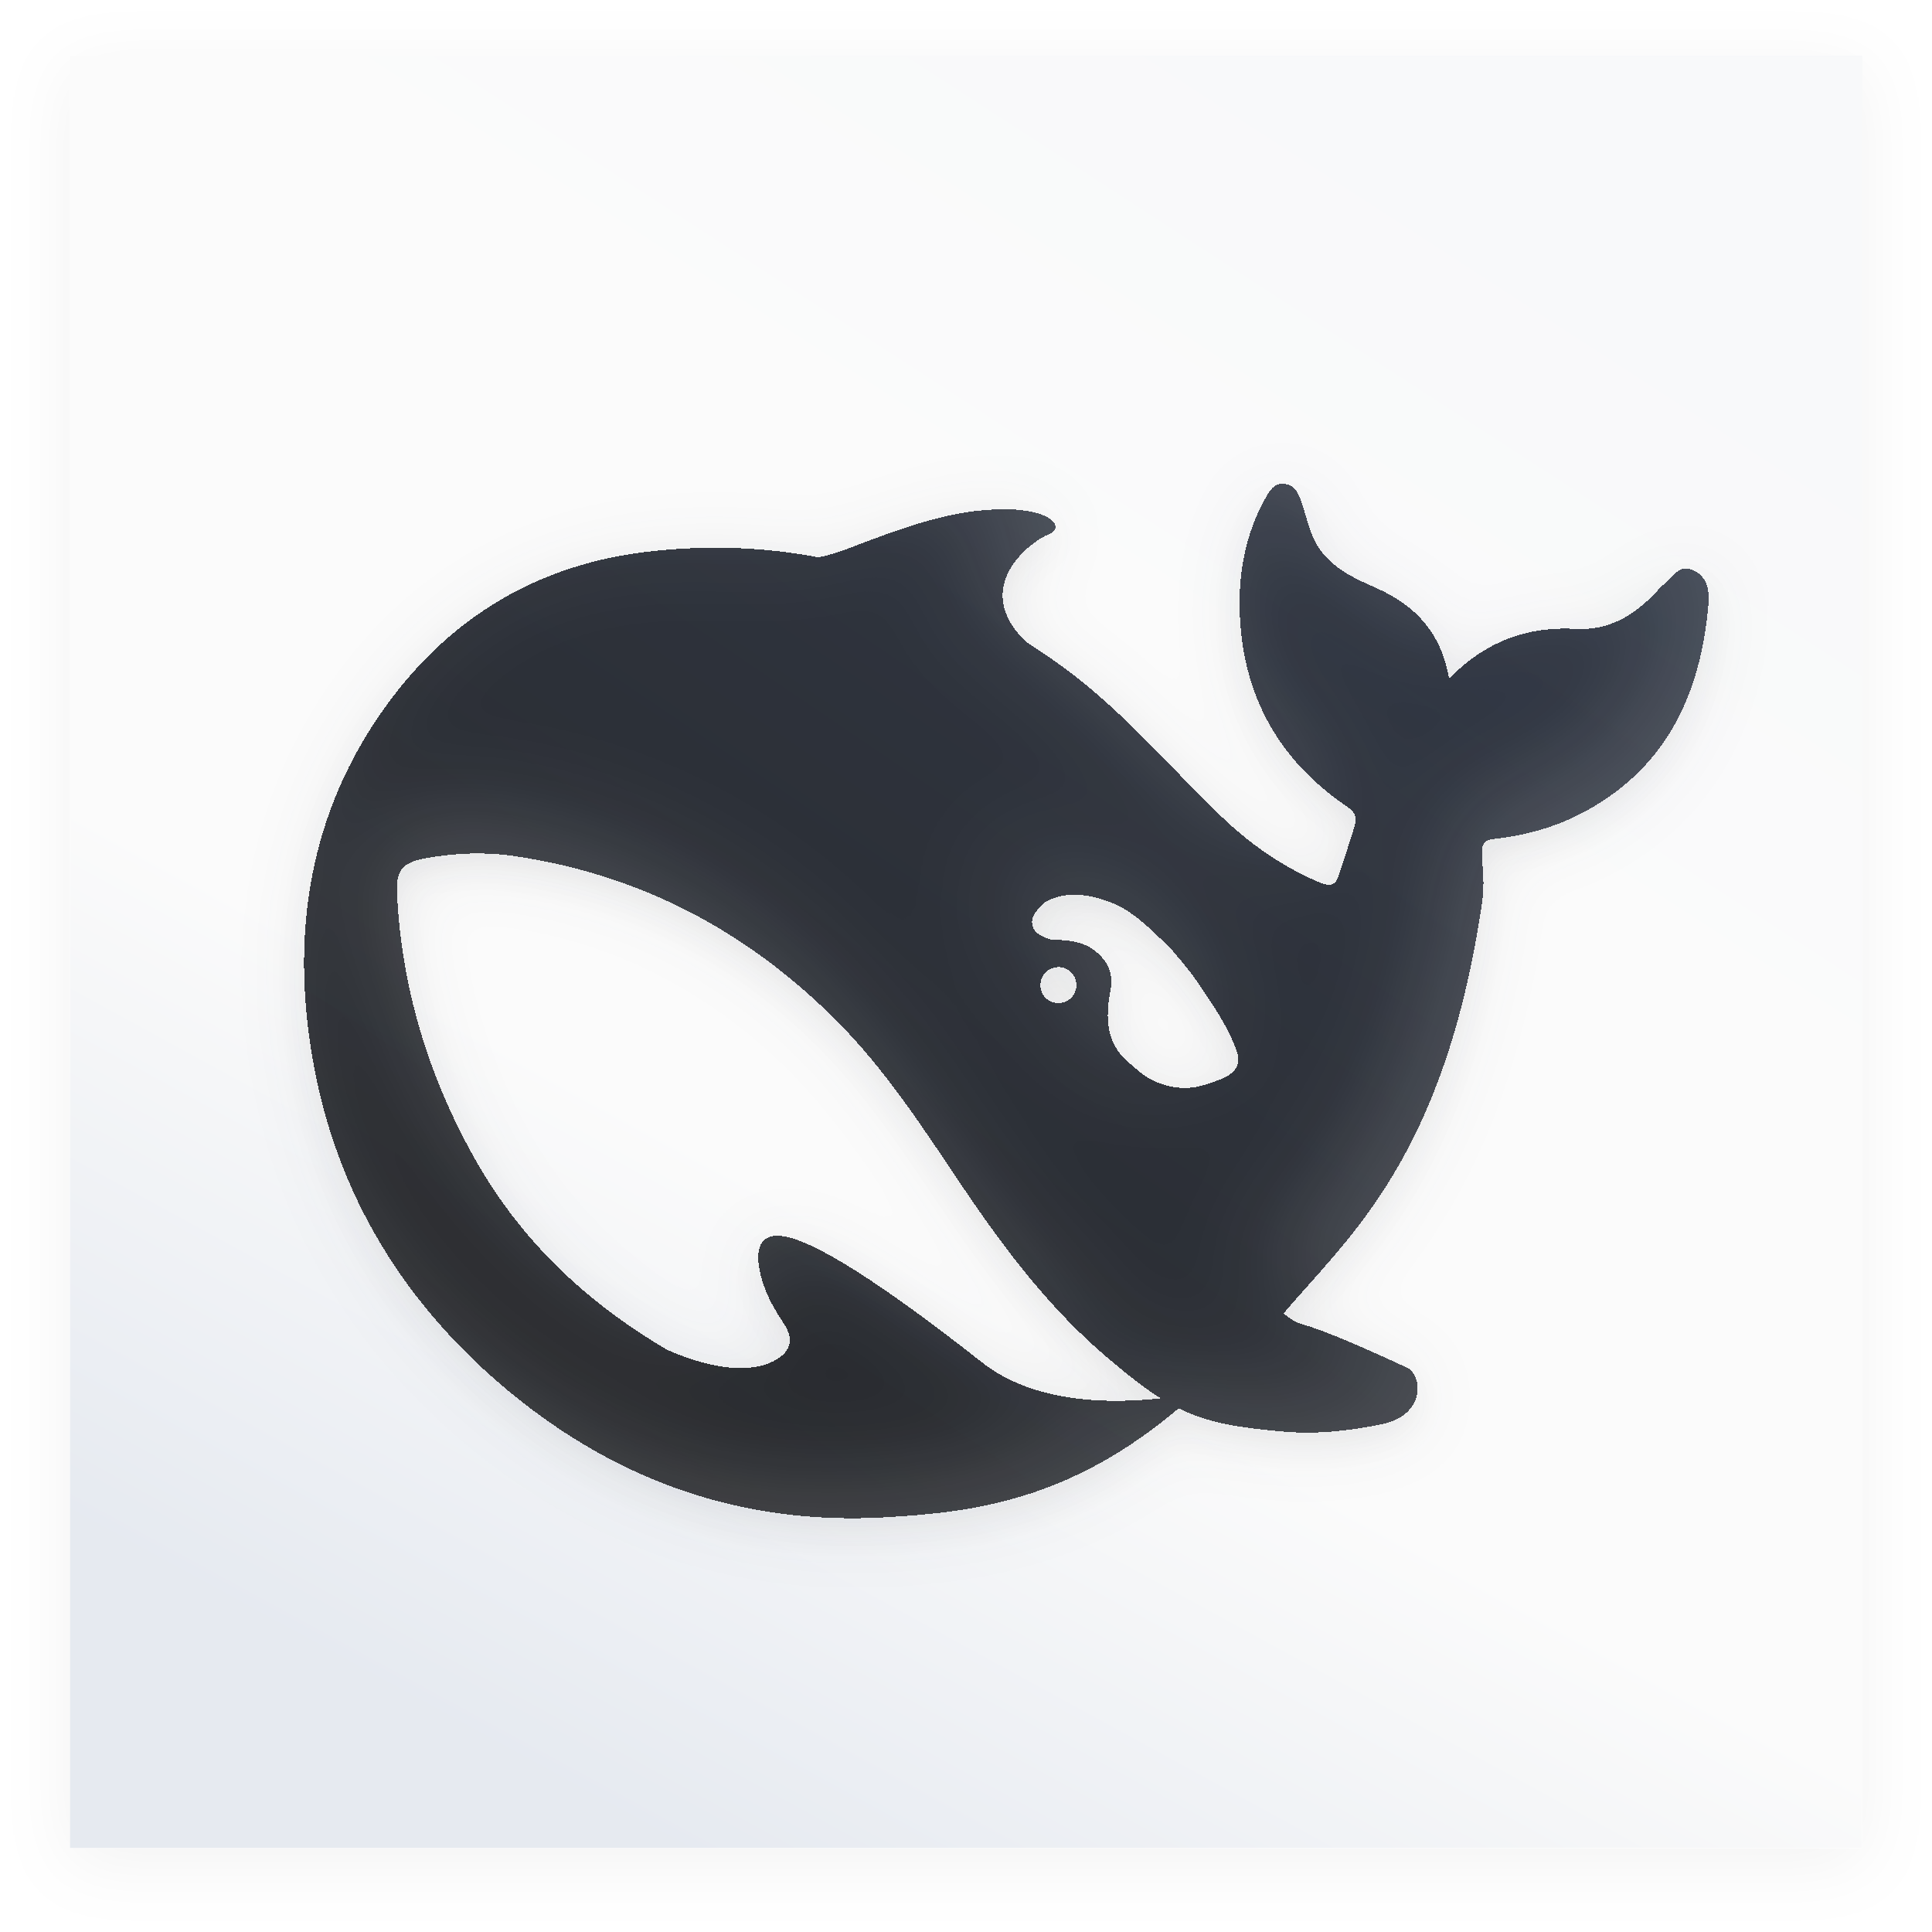
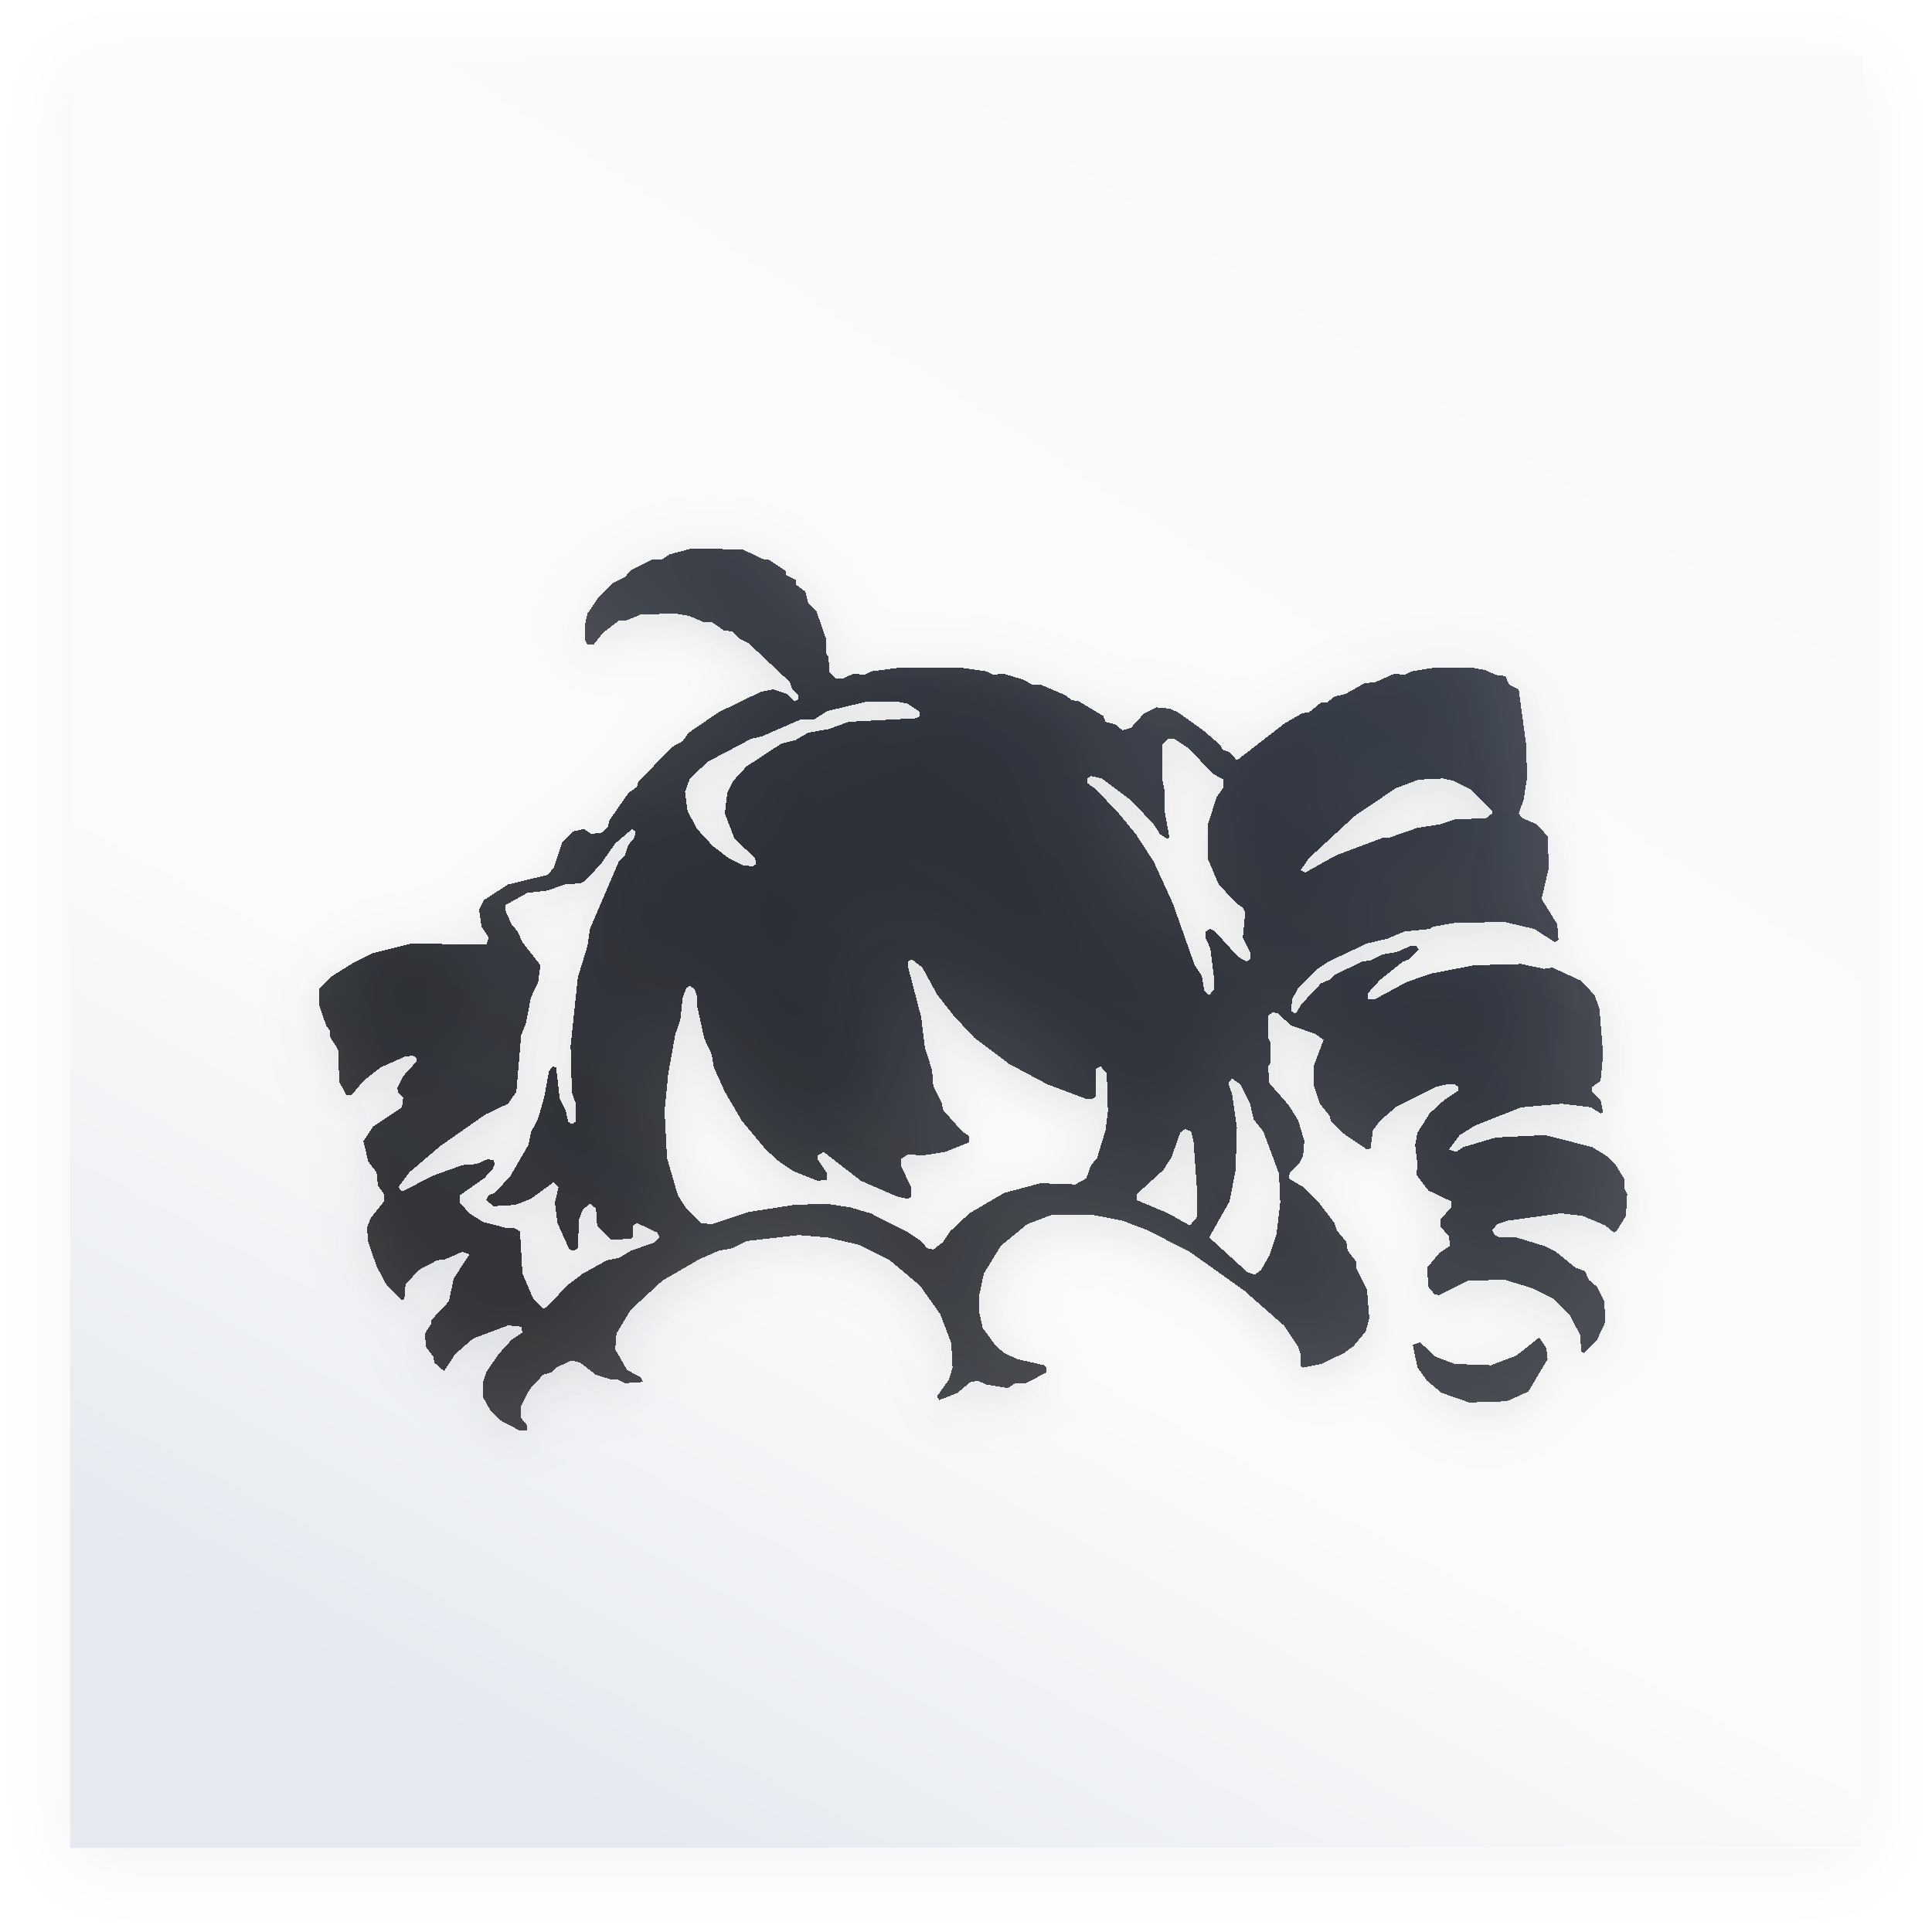
<svg xmlns="http://www.w3.org/2000/svg" width="1104" height="1104" viewBox="0 0 1104 1104" fill="none">
  <g filter="url(#filter0_d_1637_371)">
    <rect width="1024" height="1024" transform="translate(40 32)" fill="#FBFBFB" />
    <rect width="1024" height="1024" transform="translate(40 32)" fill="url(#paint0_linear_1637_371)" fill-opacity="0.4" />
    <rect width="1024" height="1024" transform="translate(40 32)" fill="url(#paint1_linear_1637_371)" fill-opacity="0.8" />
    <g filter="url(#filter1_ddi_1637_371)">
-       <path d="M968.002 326.025C959.5 321.85 955.842 329.804 950.865 333.835C949.162 335.143 947.722 336.834 946.283 338.393C933.859 351.673 919.336 360.407 900.376 359.363C872.649 357.804 848.963 366.525 828.035 387.759C823.586 361.583 808.812 345.951 786.313 335.936C774.536 330.729 762.64 325.51 754.401 314.186C748.645 306.112 747.074 297.127 744.195 288.274C742.36 282.936 740.538 277.465 734.385 276.554C727.718 275.51 725.103 281.112 722.476 285.803C712.006 304.95 707.952 326.039 708.349 347.405C709.26 395.463 729.54 433.742 769.823 460.962C774.404 464.094 775.579 467.212 774.14 471.771C771.394 481.153 768.119 490.257 765.241 499.639C763.406 505.624 760.66 506.933 754.256 504.329C732.154 495.08 713.049 481.417 696.175 464.874C667.524 437.138 641.633 406.536 609.325 382.566C601.733 376.964 594.154 371.758 586.298 366.802C553.33 334.773 590.616 308.464 599.251 305.333C608.282 302.082 602.393 290.877 573.214 291.009C544.048 291.141 517.364 300.906 483.353 313.935C478.389 315.891 473.147 317.318 467.786 318.494C436.917 312.64 404.873 311.332 371.377 315.111C308.332 322.141 257.975 351.964 220.953 402.876C176.471 464.081 166.014 533.624 178.835 606.153C192.302 682.594 231.291 745.887 291.194 795.372C353.328 846.68 424.876 871.813 506.498 866.99C556.076 864.122 611.279 857.489 673.532 804.74C689.23 812.55 705.708 815.681 733.052 818.02C754.111 819.976 774.391 816.976 790.076 813.726C814.674 808.519 812.971 785.726 804.072 781.564C731.995 747.962 747.826 761.638 733.435 750.565C770.06 707.198 825.263 662.139 846.85 516.156C848.553 504.567 847.114 497.273 846.85 487.892C846.718 482.157 848.025 479.95 854.574 479.303C872.623 477.215 890.156 472.273 906.238 463.42C952.938 437.892 971.765 395.965 976.215 345.7C976.875 338.01 976.083 330.069 967.976 326.039L968.002 326.025ZM561.067 778.432C491.222 723.477 457.343 705.374 443.347 706.154C430.263 706.933 432.626 721.918 435.505 731.682C438.515 741.315 442.436 747.962 447.929 756.418C451.718 762.021 454.346 770.345 444.14 776.609C421.641 790.549 382.533 771.918 380.698 771.006C335.174 744.182 297.109 708.757 270.293 660.316C244.389 613.698 229.35 563.685 226.868 510.302C226.208 497.406 230.01 492.847 242.831 490.508C259.704 487.376 277.106 486.729 293.98 489.2C365.264 499.625 425.959 531.523 476.844 582.052C505.878 610.831 527.861 645.213 550.491 678.815C574.561 714.492 600.452 748.49 633.42 776.358C645.066 786.122 654.348 793.548 663.247 799.019C636.431 802.018 591.698 802.666 561.08 778.445L561.067 778.432ZM594.55 562.905C594.55 557.171 599.132 552.625 604.888 552.625C606.195 552.625 607.371 552.876 608.414 553.273C609.853 553.801 611.16 554.581 612.203 555.744C614.038 557.567 615.081 560.17 615.081 562.905C615.081 568.64 610.5 573.185 604.743 573.185C598.987 573.185 594.537 568.627 594.537 562.905H594.55ZM698.539 616.301C691.871 619.037 685.19 621.375 678.787 621.64C668.845 622.155 657.992 618.125 652.103 613.17C642.953 605.479 636.404 601.185 633.658 587.773C632.483 582.039 633.13 573.185 634.186 568.111C636.536 557.171 633.922 550.141 626.212 543.759C619.927 538.553 611.952 537.112 603.185 537.112C599.911 537.112 596.914 535.685 594.682 534.509C591.025 532.686 588.015 528.127 590.893 522.525C591.804 520.701 596.254 516.275 597.297 515.495C609.206 508.716 622.937 510.936 635.625 516.01C647.403 520.833 656.288 529.686 669.109 542.186C682.193 557.289 684.543 561.465 692.003 572.789C697.892 581.642 703.252 590.759 706.909 601.185C709.128 607.699 706.249 613.038 698.539 616.288V616.301Z" fill="url(#paint2_linear_1637_371)" fill-opacity="0.9" shape-rendering="crispEdges" />
+       <path d="M884.34 776.65L883.68 770.43L879.55 764.26L866.50 774.61L852.01 780.12L831.36 779.41L820.35 775.28L811.43 767.01L807.24 768.39L809.99 781.44L815.50 789.04L823.76 795.93L839.62 801.43L860.99 800.72L873.33 795.21ZM182.17 565.34L182.17 573.60L186.35 585.94L188.39 588.69L188.39 592.16L193.18 599.70L193.90 618.32L198.03 625.92L200.78 625.92L207.67 617.66L217.30 610.06L231.07 603.89L235.92 603.17L237.96 604.55L237.96 606.64L230.41 614.90L226.94 621.73L227.66 624.49L230.41 627.24L229.70 632.75L213.17 643.76L207.67 652.02L210.42 663.75L215.21 669.98L215.93 677.52L219.40 682.31L219.40 686.50L211.80 696.08L209.70 701.59L210.42 709.85L215.21 723.62L220.72 733.97L229.70 742.89L231.07 742.23L231.73 733.97L239.33 725.71L249.69 720.20L254.48 719.54L264.12 715.36L268.25 716.79L259.27 730.56L256.52 743.61L246.22 754.62L246.22 756.66L242.75 762.17L243.46 769.77L247.59 775.28L248.26 778.69L253.76 783.54L259.99 773.90L270.28 764.92L290.28 757.38L297.82 758.09L298.54 761.51L292.31 765.64L284.77 773.90L277.88 784.20L275.79 790.42L275.79 797.97L279.98 805.57L286.14 811.73L296.50 817.24L301.29 817.24L301.29 814.49L297.82 810.41L297.82 803.47L302.67 793.89L310.27 785.63L315.06 784.20L317.81 781.44L326.79 777.37L331.58 778.69L340.56 785.63L349.48 788.38L352.89 788.38L357.08 790.42L367.38 789.70L366.00 786.95L358.40 782.88L351.57 771.14L352.23 762.17L360.49 748.40L378.39 731.88L399.70 719.54L410.72 714.70L418.32 713.32L426.58 709.19L456.21 705.77L472.73 707.10L490.57 711.28L508.53 720.20L525.71 734.63L537.39 751.15L543.61 767.68L544.32 781.44L542.23 788.38L535.35 797.97L536.72 800.06L547.08 795.93L554.62 789.70L558.75 789.04L563.60 791.14L575.94 793.17L580.12 790.42L586.29 790.42L597.97 784.20L597.97 781.44L596.64 780.12L581.44 776.65L573.90 773.18L569.11 769.11L561.51 758.75L559.41 749.12L559.41 740.86L562.17 727.80L571.86 711.94L586.95 699.55L601.43 694.04L623.46 694.04L641.36 697.51L655.79 703.02L679.91 715.36L710.86 737.39L733.61 757.38L741.87 769.77L743.25 773.90L743.25 780.78L744.62 781.44L754.92 779.41L768.03 773.18L773.54 769.11L780.42 760.85L782.46 753.25L781.14 736.72L774.91 724.33L774.91 720.86L770.12 714.70L769.41 709.85L763.90 703.02L762.52 698.83L753.60 687.16L744.62 678.24L736.36 673.39L737.08 669.98L742.59 664.47L744.62 660.28L745.34 652.02L741.87 640.35L736.36 631.43L725.35 618.98L724.63 609.40L726.06 607.30L726.06 595.63L724.63 592.88L724.63 580.43L727.39 578.39L730.14 579.11L737.74 585.94L751.51 590.78L756.35 594.20L750.85 608.68L750.85 620.41L754.26 630.71L759.77 637.59L760.43 640.35L768.03 647.95L781.14 656.87L783.17 656.21L784.55 645.86L788.68 640.35L798.32 632.09L820.35 621.07L826.52 619.70L831.36 619.70L833.46 621.07L833.46 623.17L825.19 628.67L816.93 636.22L809.99 647.23L808.67 654.12L809.99 665.79L809.33 671.30L816.22 680.28L829.27 686.50L829.27 689.91L823.10 696.80L823.10 700.93L827.95 706.43L828.61 711.94L822.44 716.07L815.50 724.33L816.22 735.35L819.69 739.48L822.44 740.14L838.96 731.88L859.56 731.22L875.42 736.06L887.81 742.23L896.79 751.15L902.96 762.88L903.62 772.52L905.05 773.18L912.59 765.64L917.39 755.34L916.72 743.61L912.59 735.35L907.80 731.22L905.71 726.37L900.20 724.33L889.19 715.36L882.30 711.94L866.50 707.10L856.81 707.10L854.05 705.77L852.73 703.02L855.48 699.55L861.65 697.51L891.94 693.33L904.33 694.76L917.39 700.27L922.23 704.34L923.61 703.68L929.12 694.76L929.83 682.31L928.40 679.56L928.40 674.05L922.89 665.13L918.82 661.00L909.84 655.49L883.02 648.61L854.77 649.99L836.21 655.49L832.02 658.25L827.95 656.87L834.12 648.61L843.04 643.10L869.25 632.75L892.60 630.71L909.12 632.75L914.63 636.22L916.06 635.50L914.63 628.67L909.84 623.83L909.84 621.07L914.63 617.66L916.06 602.46L913.97 576.35L911.22 568.75L903.62 560.49L887.10 552.89L882.30 553.61L869.25 550.86L842.38 551.57L817.59 556.36L803.83 561.15L785.93 570.85L781.80 570.85L781.80 567.38L788.68 559.83L801.73 549.48L805.20 548.10L810.71 542.59L809.33 540.56L805.92 540.56L798.32 543.97L790.06 545.35L783.17 548.82L778.38 549.48L762.52 557.08L759.77 559.83L754.92 561.87L743.25 574.26L741.15 578.39L739.83 579.11L737.74 577.68L738.40 570.85L741.87 564.62L752.88 553.61L759.11 549.48L781.14 539.12L792.81 536.37L802.45 532.30L816.93 530.86L818.97 529.54L830.70 527.45L859.56 526.79L876.80 530.86L888.53 538.46L890.57 537.09L889.85 528.11L880.93 513.68L885.06 495.78L884.34 477.88L878.17 471.00L869.91 467.53L867.82 464.78L870.57 457.23L872.67 444.18L872.01 424.90L867.82 393.90L862.31 391.14L860.28 386.35L854.77 385.64L848.54 382.88L841.00 381.51L819.69 381.51L806.58 383.60L802.45 385.64L796.94 384.92L785.93 389.77L779.70 390.43L768.69 396.65L762.52 398.03L758.39 401.44L754.92 401.44L748.09 406.95L743.91 407.67L734.32 413.17L706.79 434.49L702.60 429.70L698.53 428.32L697.10 425.57L687.51 417.30L673.03 406.95L668.24 404.91L660.64 404.20L653.75 407.67L646.21 415.93L641.36 417.30L637.23 413.89L631.72 412.46L630.35 409.04L616.58 400.78L612.45 400.12L608.98 397.37L594.55 391.14L589.70 391.14L584.91 388.39L573.18 384.92L567.68 385.64L563.60 383.60L549.12 381.51L514.03 381.51L498.17 383.60L494.04 385.64L487.82 384.92L481.65 387.68L477.52 387.68L474.05 384.26L473.39 375.34L472.01 373.25L472.01 364.99L466.51 349.12L461.72 344.33L460.28 338.11L454.78 334.03L454.78 331.28L449.27 328.53L449.27 326.43L438.97 319.55L436.22 319.55L424.49 314.04L395.63 313.33L382.52 316.80L378.39 319.55L372.88 319.55L360.49 325.77L357.08 329.85L350.14 333.32L341.88 341.58L335.71 350.56L334.33 356.72L334.33 365.65L335.71 368.40L339.12 368.40L344.63 361.57L353.61 354.63L357.74 354.63L366.00 351.22L385.28 350.56L393.54 351.88L401.80 355.35L406.64 355.35L413.47 360.14L418.32 360.86L422.45 364.99L427.96 367.74L451.36 389.77L452.74 393.90L456.21 397.37L456.21 399.41L454.12 400.78L449.99 396.65L441.72 393.90L434.84 395.28L410.72 406.95L393.54 418.68L390.12 423.47L383.90 426.94L364.62 446.93L363.91 449.69L359.12 453.10L348.10 468.96L347.39 472.38L343.97 475.79L337.80 476.51L333.62 473.75L327.45 475.13L321.28 481.30L316.43 495.78L313.02 499.91L290.28 505.42L276.51 514.34L273.75 519.85L275.13 529.54L279.26 535.71L277.88 539.84L235.20 539.12L213.17 544.63L200.78 550.86L189.77 557.74ZM677.16 645.19L680.57 646.52L682.01 652.02L684.04 680.28L684.04 695.42L679.91 700.27L667.52 693.33L649.62 685.78L649.62 682.31L664.77 668.54L669.56 661.00L674.41 647.23ZM704.03 616.23L708.83 619.70L714.33 630.71L716.37 639.69L721.88 646.52L730.86 670.64L731.57 687.16L729.48 705.06L725.35 717.45L720.56 725.71L717.09 728.46L712.96 727.09L690.93 707.10L702.60 686.50L706.07 668.54L706.79 644.48L704.03 625.20L701.94 618.98ZM632.44 613.47L633.10 634.84L631.72 645.86L626.93 661.72L623.46 665.79L620.71 673.39L614.49 676.81L594.55 676.14L573.90 681.65L553.91 693.33L542.89 703.68L538.82 709.85L533.31 714.03L529.84 713.32L526.37 709.19L518.11 703.68L497.51 693.33L485.78 689.91L472.01 687.82L453.46 688.54L427.24 692.67L406.64 699.55L400.42 698.83L392.16 690.57L387.37 683.03L381.14 661.72L379.77 634.84L381.86 613.47L385.94 590.78L388.69 583.18L390.12 570.13L392.16 564.62L394.20 563.25L396.95 565.34L398.38 569.41L398.38 574.92L402.46 593.54L406.64 602.46L407.97 610.06L414.19 623.83L423.83 640.35L437.59 656.87L445.19 663.75L453.46 669.26L467.22 674.77L472.73 674.05L472.73 670.64L467.22 662.38L467.22 660.28L470.64 658.25L492.01 674.77L512.60 683.74L518.83 685.07L520.86 683.74L520.86 678.90L514.70 665.79L514.70 662.38L518.83 659.62L527.09 660.28L540.14 658.25L553.91 652.74L553.91 649.27L549.83 646.52L538.82 634.18L538.10 629.99L533.31 620.41L532.59 611.43L528.46 598.38L526.37 581.14L518.83 552.23L518.83 549.48L520.86 548.10L527.09 552.89L535.35 568.09L544.99 580.43L556.66 592.88L576.65 607.97L598.68 619.70L620.71 627.96L624.18 627.96L626.22 626.58L626.22 610.72L628.97 609.40ZM361.15 473.75L363.25 475.13L362.59 478.54L359.12 482.73L357.08 488.90L353.61 492.31L337.09 530.86L335.71 540.56L330.20 558.40L326.07 597.67L326.79 624.49L328.83 629.99L328.83 641.01L326.79 642.44L324.70 641.01L323.32 634.84L319.85 627.96L317.81 610.06L315.77 609.40L313.68 612.15L310.93 627.24L307.51 638.97L303.33 647.23L302.01 654.12L291.65 672.01L282.73 681.65L279.26 683.03L277.88 685.78L282.01 689.25L294.41 688.54L303.33 685.07L316.43 675.48L319.19 678.24L317.10 687.16L318.53 698.83L325.36 714.03L328.11 714.70L330.20 713.32L330.86 696.80L332.96 691.29L337.09 687.82L340.56 690.57L341.22 700.27L349.48 708.53L360.49 707.81L361.87 706.43L361.87 700.27L363.91 698.83L375.64 704.34L377.01 707.10L374.26 709.85L360.49 714.70L353.61 718.83L346.72 720.20L332.96 727.80L324.03 734.63L312.30 747.08L310.27 747.74L304.76 742.23L298.54 727.80L297.16 703.68L293.74 701.59L288.90 701.59L275.79 698.17L268.25 693.33L262.74 687.16L262.74 683.03L276.51 673.39L281.30 668.54L282.73 665.13L282.01 663.04L278.54 662.38L272.38 665.13L264.12 665.79L246.93 672.01L229.70 680.99L227.66 678.24L233.83 669.98L251.72 654.78L277.22 636.93L290.28 630.71L295.07 623.83L297.82 591.44L300.57 584.61L303.33 570.13L307.51 561.15L308.83 551.57L298.54 538.46L295.78 532.30L292.31 528.11L288.90 520.57L288.90 517.10L301.29 510.27L313.02 508.83L322.60 505.42L331.58 504.76L334.33 503.33L343.31 493.74L351.57 482.01ZM852.73 463.46L852.73 464.78L849.26 467.53L831.36 468.25L823.10 471.00L809.99 473.04L794.19 478.54L790.72 478.54L763.18 488.90L746.00 498.54L743.25 497.16L748.09 490.28L774.20 466.21L797.66 450.35L810.71 445.50L824.48 444.84L830.70 446.22L840.28 451.01ZM667.52 422.15L670.99 422.15L679.25 427.66L693.02 442.09L699.19 445.50L699.19 449.69L695.06 455.86L690.27 471.00L690.27 490.99L696.43 505.42L706.79 516.43L710.20 518.53L711.58 521.28L710.20 535.71L714.33 543.97L714.33 548.10L712.30 549.48L707.45 546.72L694.34 532.30L691.59 530.86L688.83 532.30L688.83 535.71L691.59 541.88L693.68 558.40L693.68 565.34L690.93 568.75L688.17 566.00L686.80 557.74L682.67 551.57L670.28 516.43L659.26 492.31L648.96 476.51L639.27 464.78L626.22 451.01L621.43 447.59L621.43 444.84L623.46 443.46L629.69 444.84L646.21 457.23L659.26 471.00L662.73 476.51L666.81 479.26L668.24 478.54L665.48 463.46L665.48 451.72L664.05 444.84L664.05 425.57ZM525.71 406.95L525.71 409.04L523.62 410.42L485.07 412.46L473.39 416.64L461.72 418.68L454.78 422.81L446.52 424.90L426.58 437.96L418.98 446.22L415.57 453.10L414.19 464.78L419.70 479.26L431.43 490.28L432.09 493.74L429.99 495.07L424.49 494.41L416.23 490.28L407.30 483.39L398.38 473.75L392.88 463.46L391.44 452.44L394.20 444.84L404.55 435.20L429.33 422.15L435.50 420.72L457.53 411.14L465.13 411.14L472.73 406.29L496.08 400.78L511.94 400.78L518.83 402.16Z" fill-rule="evenodd" fill="url(#paint2_linear_1637_371)" fill-opacity="0.9" shape-rendering="crispEdges" />
    </g>
  </g>
  <defs>
    <filter id="filter0_d_1637_371" x="-8" y="-16" width="1120" height="1120" filterUnits="userSpaceOnUse" color-interpolation-filters="sRGB">
      <feFlood flood-opacity="0" result="BackgroundImageFix" />
      <feColorMatrix in="SourceAlpha" type="matrix" values="0 0 0 0 0 0 0 0 0 0 0 0 0 0 0 0 0 0 127 0" result="hardAlpha" />
      <feOffset dy="8" />
      <feGaussianBlur stdDeviation="20" />
      <feComposite in2="hardAlpha" operator="out" />
      <feColorMatrix type="matrix" values="0 0 0 0 0 0 0 0 0 0 0 0 0 0 0 0 0 0 0.05 0" />
      <feBlend mode="normal" in2="BackgroundImageFix" result="effect1_dropShadow_1637_371" />
      <feBlend mode="normal" in="BackgroundImageFix" in2="effect1_dropShadow_1637_371" result="BackgroundImageFix" />
      <feBlend mode="normal" in="SourceGraphic" in2="BackgroundImageFix" result="shape" />
    </filter>
    <filter id="filter1_ddi_1637_371" x="133.744" y="240.427" width="882.652" height="671.147" filterUnits="userSpaceOnUse" color-interpolation-filters="sRGB">
      <feFlood flood-opacity="0" result="BackgroundImageFix" />
      <feColorMatrix in="SourceAlpha" type="matrix" values="0 0 0 0 0 0 0 0 0 0 0 0 0 0 0 0 0 0 127 0" result="hardAlpha" />
      <feOffset dy="4" />
      <feGaussianBlur stdDeviation="20" />
      <feComposite in2="hardAlpha" operator="out" />
      <feColorMatrix type="matrix" values="0 0 0 0 0.176 0 0 0 0 0.192 0 0 0 0 0.231 0 0 0 0.08 0" />
      <feBlend mode="normal" in2="BackgroundImageFix" result="effect1_dropShadow_1637_371" />
      <feColorMatrix in="SourceAlpha" type="matrix" values="0 0 0 0 0 0 0 0 0 0 0 0 0 0 0 0 0 0 127 0" result="hardAlpha" />
      <feOffset dy="8" />
      <feGaussianBlur stdDeviation="8" />
      <feComposite in2="hardAlpha" operator="out" />
      <feColorMatrix type="matrix" values="0 0 0 0 0.173 0 0 0 0 0.188 0 0 0 0 0.224 0 0 0 0.04 0" />
      <feBlend mode="normal" in2="effect1_dropShadow_1637_371" result="effect2_dropShadow_1637_371" />
      <feBlend mode="normal" in="SourceGraphic" in2="BackgroundImageFix" result="shape" />
      <feColorMatrix in="SourceAlpha" type="matrix" values="0 0 0 0 0 0 0 0 0 0 0 0 0 0 0 0 0 0 127 0" result="hardAlpha" />
      <feOffset dx="-16" dy="-20" />
      <feGaussianBlur stdDeviation="30" />
      <feComposite in2="hardAlpha" operator="arithmetic" k2="-1" k3="1" />
      <feColorMatrix type="matrix" values="0 0 0 0 1 0 0 0 0 1 0 0 0 0 1 0 0 0 0.15 0" />
      <feBlend mode="normal" in2="shape" result="effect3_innerShadow_1637_371" />
      <feBlend mode="normal" in="effect3_innerShadow_1637_371" in2="effect2_dropShadow_1637_371" result="effect3_innerShadow_1637_371" />
    </filter>
    <linearGradient id="paint0_linear_1637_371" x1="973.58" y1="1.59609e-05" x2="378.123" y2="917.86" gradientUnits="userSpaceOnUse">
      <stop offset="0.142" stop-color="#D4DBE9" />
      <stop offset="0.486" stop-color="#FBFBFB" />
    </linearGradient>
    <linearGradient id="paint1_linear_1637_371" x1="603.371" y1="445.063" x2="239.356" y2="1111.41" gradientUnits="userSpaceOnUse">
      <stop offset="0.363" stop-color="#FBFBFB" />
      <stop offset="0.83" stop-color="#E1E6EE" />
    </linearGradient>
    <linearGradient id="paint2_linear_1637_371" x1="849.855" y1="39.085" x2="331.636" y2="802.645" gradientUnits="userSpaceOnUse">
      <stop offset="0.086" stop-color="#1C2434" />
      <stop offset="1" stop-color="#0F1115" />
    </linearGradient>
  </defs>
</svg>
